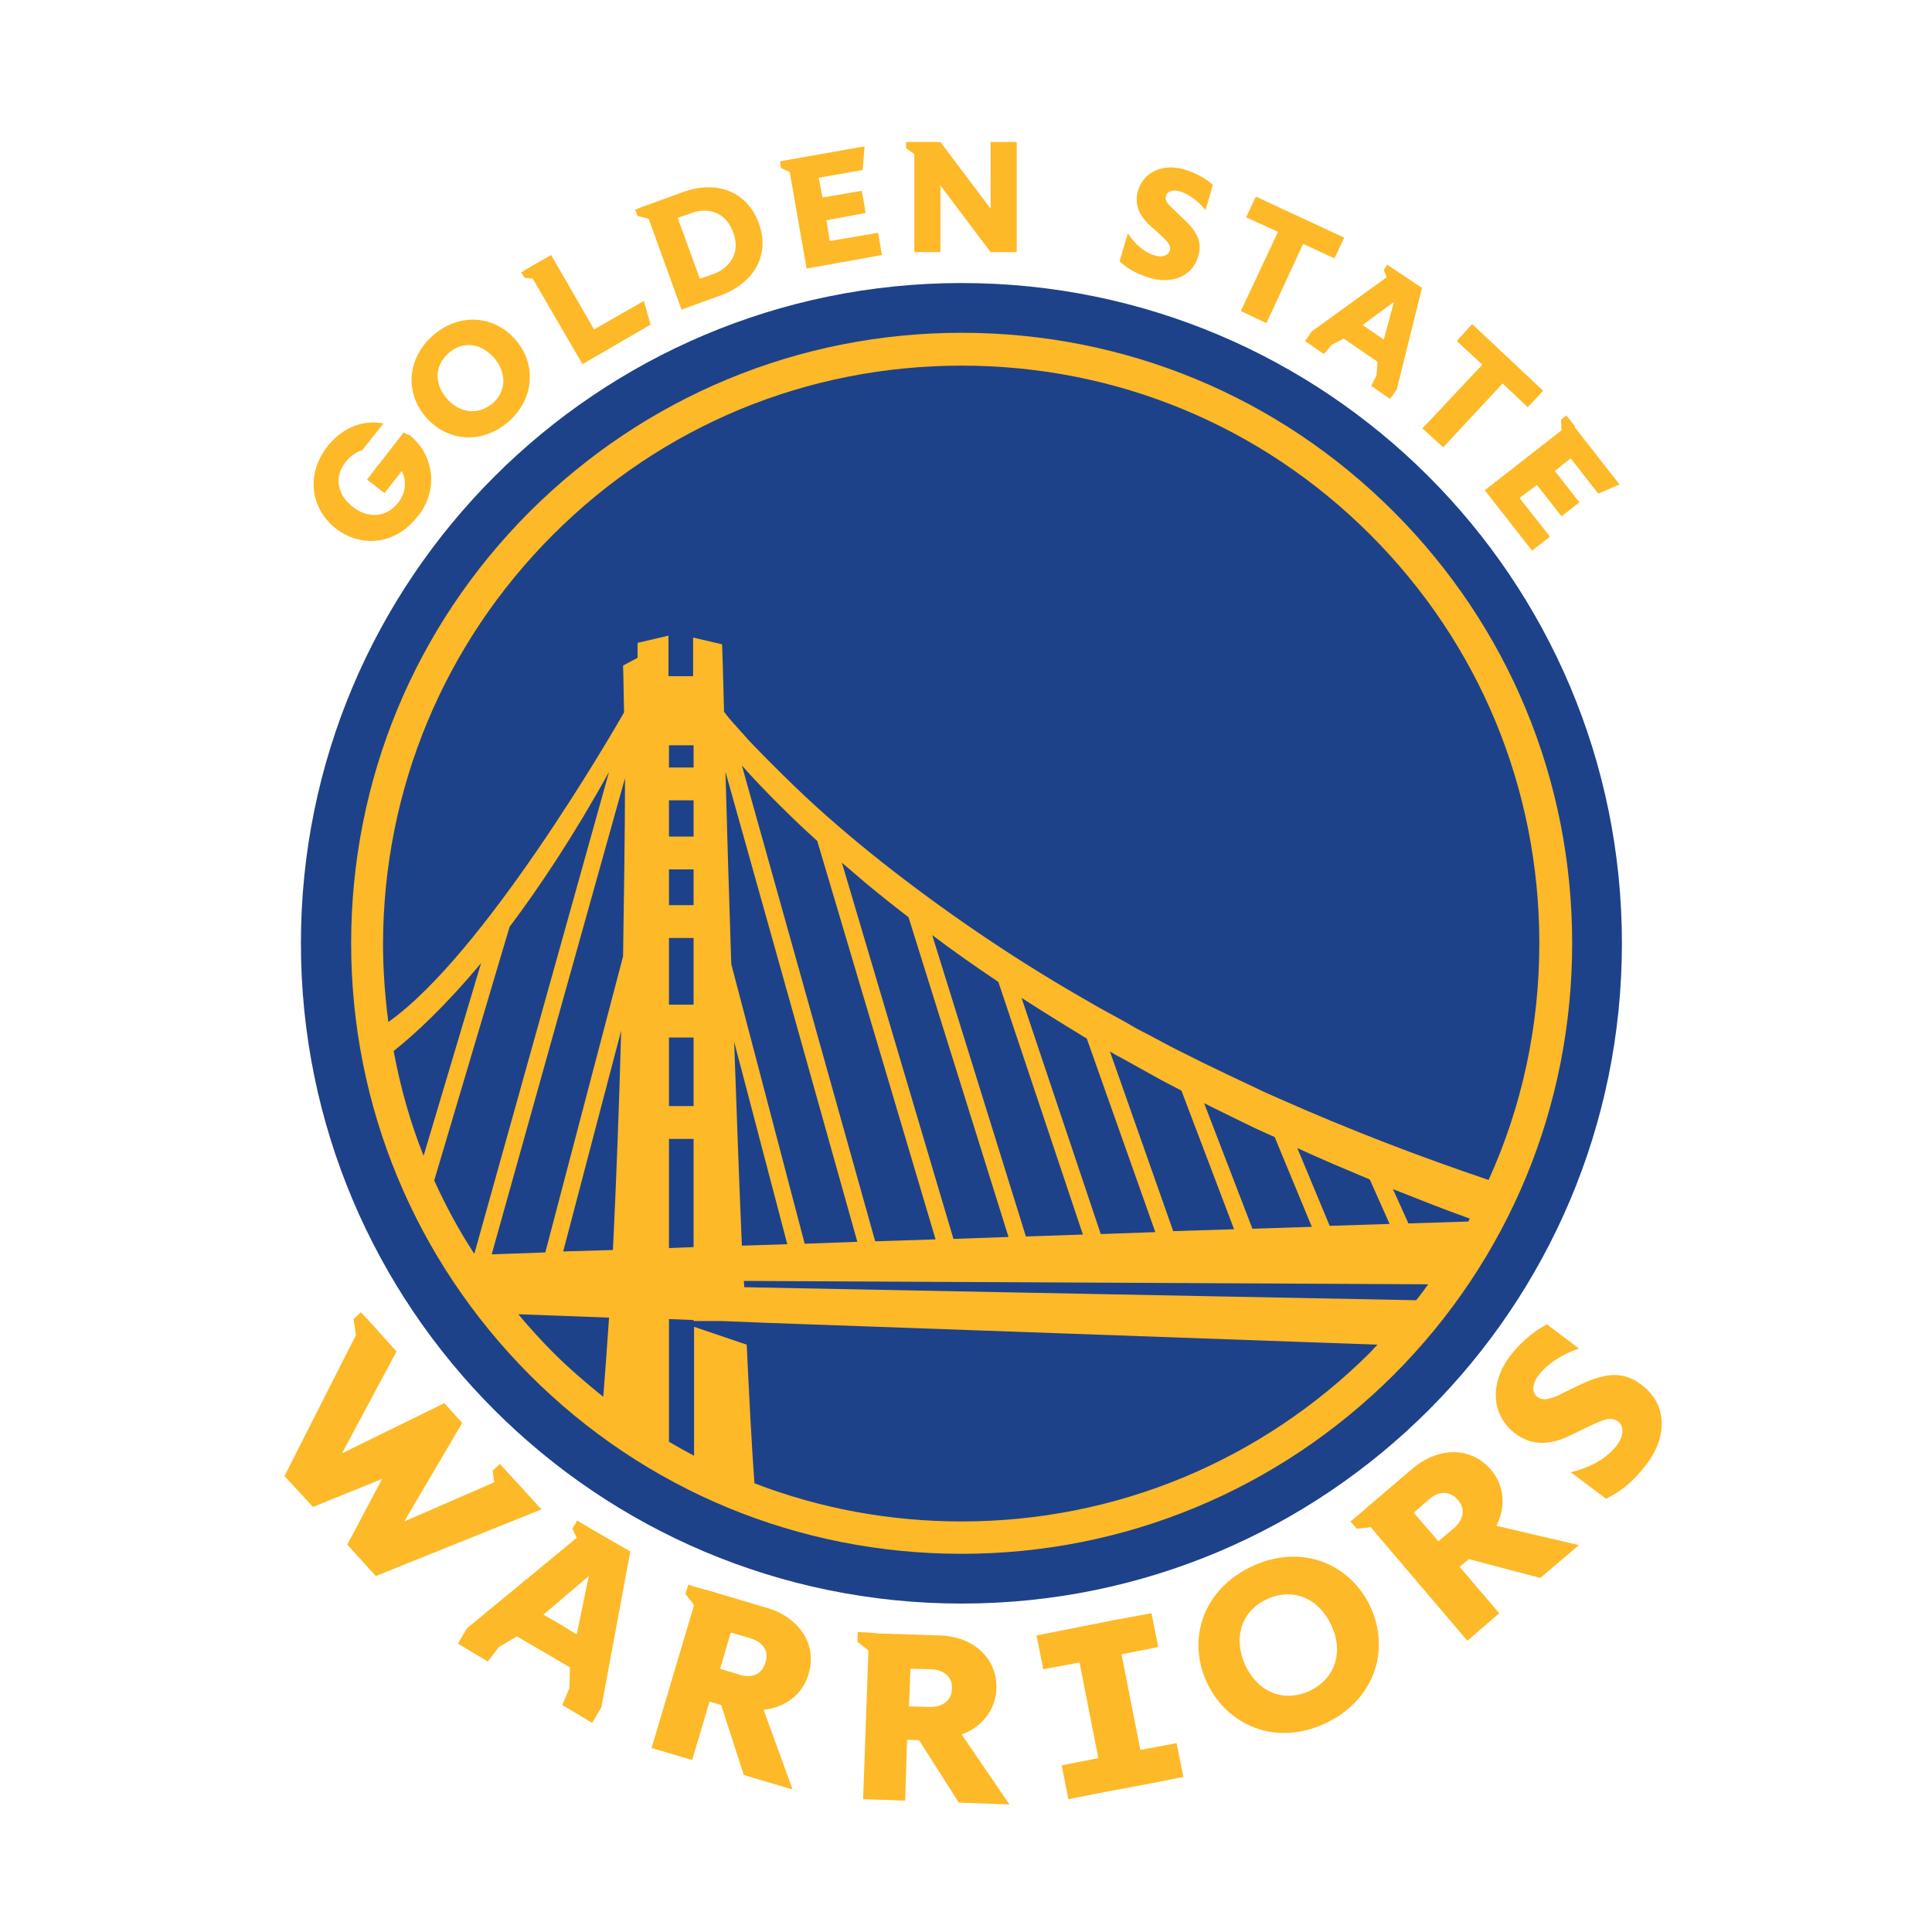
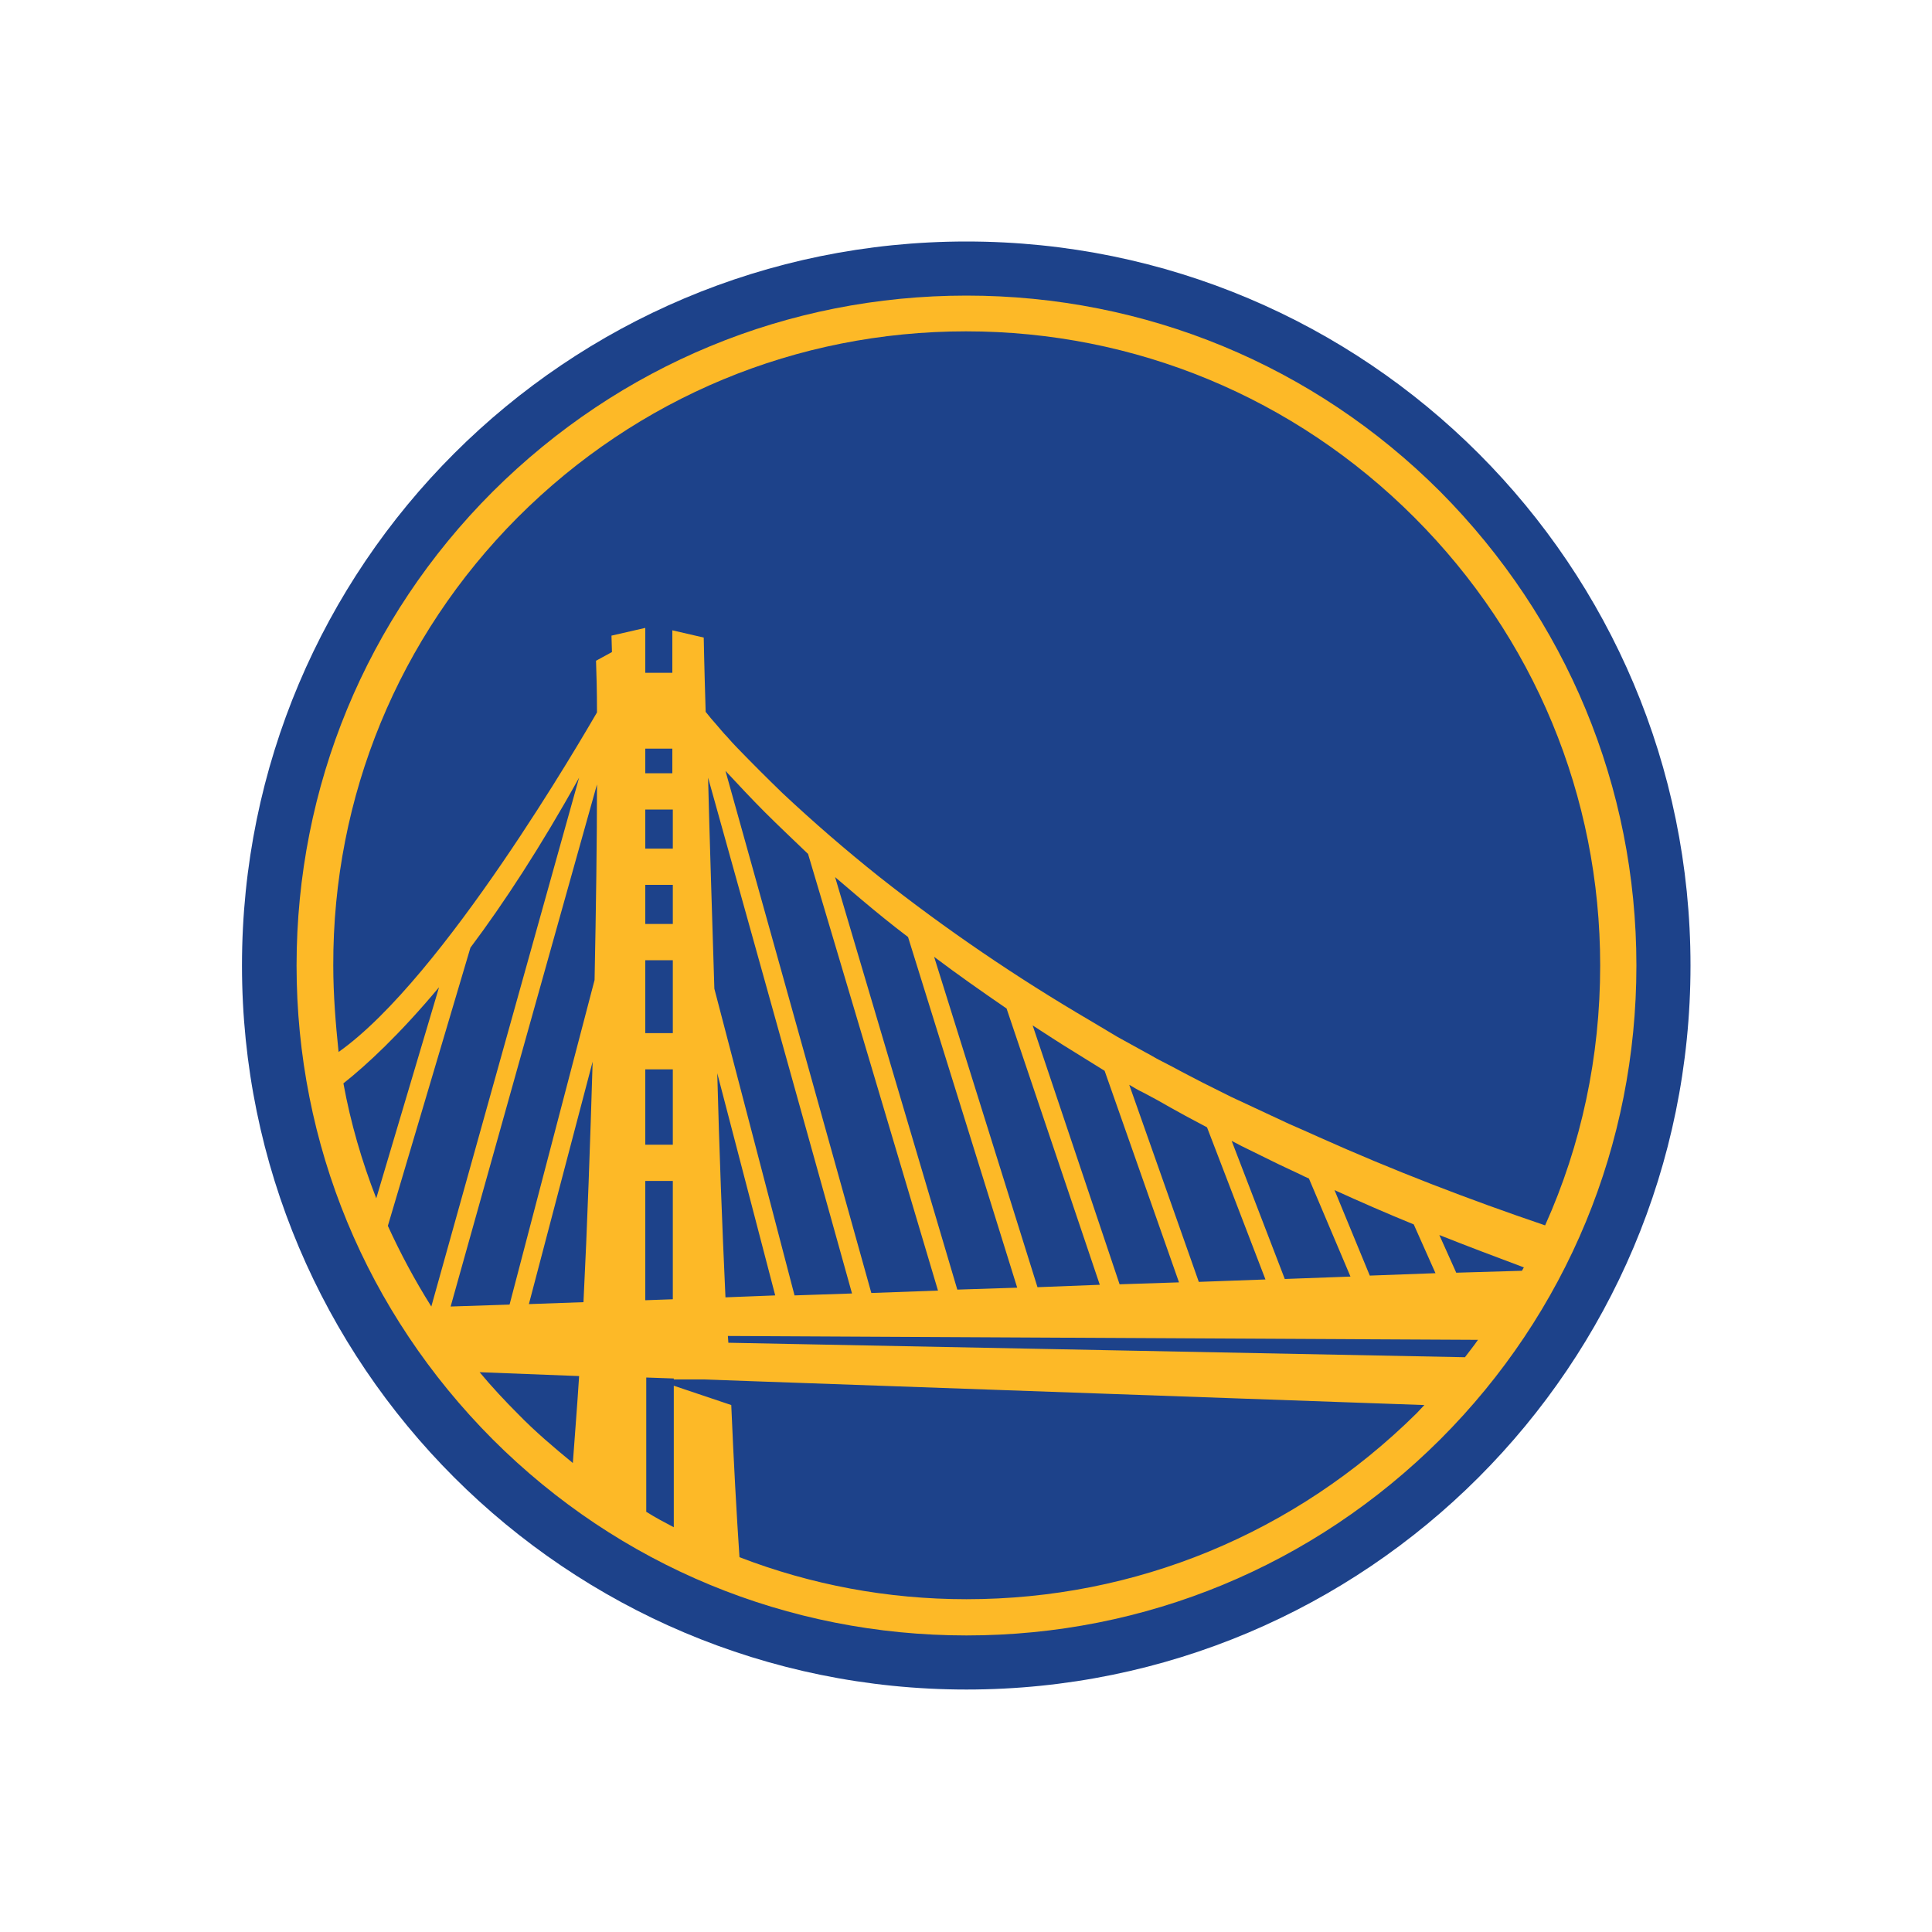
- <svg xmlns="http://www.w3.org/2000/svg" version="1.1" id="Layer_2" x="0px" y="0px" viewBox="0 0 400 400" style="enable-background:new 0 0 400 400;" xml:space="preserve">
-   <style type="text/css">
- 	.st0{fill:#FDB927;}
- 	.st1{fill:#1D428A;}
- </style>
-   <g>
-     <polygon class="st0" points="205.1,43.2 194.7,29.4 190.5,29.4 189.3,29.4 187.6,29.4 187.6,30.7 189.3,31.9 189.3,52.2    194.7,52.2 194.7,38.4 205.1,52.2 210.5,52.2 210.5,29.4 205.1,29.4  " />
-     <polygon class="st0" points="167,55.6 182.6,52.8 181.8,48.2 171.8,49.9 171.1,45.6 179.2,44.1 178.9,42.1 178.4,39.5 170.3,40.9    169.5,36.8 178.6,35.2 179,30.3 164.3,32.9 163.1,33.1 161.5,33.4 161.7,34.8 163.5,35.6  " />
-     <path class="st0" d="M141.1,64.1l8-2.9c7.4-2.7,10.3-8.8,8-15c-2.3-6.3-8.4-9.1-15.8-6.4l-7.1,2.6l-0.9,0.3l-1.8,0.7l0.5,1.3   l2.3,0.6L141.1,64.1z M140.3,45.1l2.9-1c2.9-1.1,6.9-0.6,8.6,4c1.7,4.6-1.1,7.5-4,8.6l-2.9,1L140.3,45.1z" />
-     <polygon class="st0" points="120.6,75.4 134.7,67.2 133.3,62.3 123,68.2 114.1,52.8 110.4,54.9 109.2,55.6 107.9,56.4 108.6,57.5    110.3,57.7  " />
-     <path class="st0" d="M106.7,70.3c-4.3-4.9-11.4-5.7-17-0.9c-5.6,4.9-5.8,12.1-1.5,17c4.3,4.9,11.4,5.8,17.1,0.9   C110.8,82.4,111,75.2,106.7,70.3 M92.5,82.5c-2.6-3-2.6-6.8,0.4-9.4c2.9-2.6,6.7-2.1,9.4,1c2.6,3,2.6,6.9-0.3,9.4   C98.9,86.1,95.1,85.5,92.5,82.5" />
-     <path class="st0" d="M83.6,89.5l-4.5,5.8l-1.2,1.5L76,99.3l3.6,2.8l3.6-4.6c1,2.1,0.9,4.5-0.8,6.6c0,0,0,0,0,0   c-2.4,3.1-6.3,3.3-9.4,0.8c-3.2-2.5-3.9-6.2-1.4-9.3c0.4-0.5,0.8-0.9,1.3-1.3c0.7-0.5,1.4-0.9,2.1-1.1l1.9-2.4l2.4-3l0.1-0.1   c-0.1,0-0.2,0-0.4-0.1c-3.8-0.6-7.7,0.8-10.7,4.2c-0.2,0.2-0.4,0.4-0.5,0.6c-4.6,5.9-3.4,13,1.7,17c5.1,4,12.3,3.5,16.9-2.4   c0.2-0.2,0.3-0.4,0.5-0.6c3-4.2,3-9,0.9-12.8c-0.2-0.4-0.4-0.7-0.7-1.1c-0.7-0.9-1.5-1.8-2.4-2.5C84.2,90,83.9,89.7,83.6,89.5   C83.6,89.5,83.6,89.5,83.6,89.5" />
-     <path class="st0" d="M238,46.6l2,1.8c1.7,1.6,2.5,2.3,2.2,3.5c-0.3,0.9-1.4,1.5-3.1,1c-2.1-0.6-4.1-2.3-5.6-4.6l-1.7,5.8   c1.4,1.3,3.1,2.5,6.5,3.5c4.3,1.2,8.6-0.3,9.8-4.6c1-3.3-0.8-5.6-3.3-7.9l-2.3-2.2c-1.1-1-1.3-1.7-1.1-2.4c0.3-0.9,1.4-1.3,2.8-0.9   c1.5,0.4,3.5,1.6,5.4,3.9l1.5-5.2c-0.8-0.8-2.8-2.3-5.9-3.2c-4.7-1.4-8.5,0.7-9.6,4.4C234.9,42,235.6,44.4,238,46.6" />
-     <polygon class="st0" points="256.9,64.4 262.2,66.9 269.8,50.5 276.3,53.5 278.3,49.2 260,40.7 258,45 264.6,48  " />
-     <path class="st0" d="M271.6,68.6l-1.4,2l3.9,2.7l1.6-1.9l2.5-1.3l3.5,2.4l3.5,2.4l-0.2,2.8l-1.1,2.2l3.9,2.7l1.4-2l5.2-21l-2.7-1.8   l-2.1-1.4l-0.6-0.4l-1.8-1.2l-0.7,1.1l0.6,1.5L271.6,68.6z M288.6,62.5l-2.1,7.8l-2.2-1.5l-2.2-1.5L288.6,62.5z" />
-     <polygon class="st0" points="301.6,70.6 306.9,75.5 294.5,88.7 298.8,92.6 311.1,79.4 316.3,84.3 319.5,80.9 304.8,67.1  " />
-     <polygon class="st0" points="318.2,100.4 323.3,106.9 327,104 321.9,97.5 325.2,94.9 330.9,102.2 335.3,100.3 326,88.4 326.1,88.3    324.3,86 323.2,86.9 323.3,89.1 307.4,101.5 317.2,114 320.9,111.1 314.6,103.1  " />
-     <path class="st1" d="M335.8,195.3c0,75.5-61.2,136.7-136.7,136.7S62.3,270.8,62.3,195.3S123.6,58.6,199.1,58.6   S335.8,119.8,335.8,195.3" />
-     <path class="st0" d="M288.5,105.9c-23.9-23.9-55.7-37-89.4-37s-65.5,13.2-89.4,37c-23.9,23.9-37,55.7-37,89.4s13.2,65.5,37,89.4   c23.9,23.9,55.7,37,89.4,37s65.5-13.2,89.4-37c23.9-23.9,37-55.7,37-89.4S312.4,129.8,288.5,105.9 M114.5,110.7   c22.6-22.6,52.6-35,84.6-35c32,0,62,12.4,84.6,35c22.6,22.6,35,52.6,35,84.6c0,17.2-3.6,33.8-10.5,49   c-14.5-4.9-28.8-10.4-42.8-16.6c-1.8-0.8-3.7-1.6-5.5-2.5l-5.5-2.6l-2.7-1.3l-2.7-1.3l-5.4-2.7c-1.8-0.9-3.6-1.9-5.3-2.8l-2.7-1.4   c-0.9-0.5-1.8-1-2.6-1.5l-5.3-2.9l-5.2-3c-13.9-8.1-27.2-17.2-39.9-27.2c-6.3-5-12.4-10.2-18.2-15.8c-2.9-2.8-5.7-5.6-8.5-8.5   c-0.7-0.7-1.4-1.5-2-2.2c-0.7-0.7-1.3-1.5-2-2.2c-0.7-0.8-1.3-1.5-1.9-2.3c0,0-0.1-0.1-0.1-0.1c-0.2-8.8-0.4-14-0.4-14l-6-1.4l0,8   h-5.1l0-8.4l-6.4,1.5l0,3.1l-3,1.6c0.1,2.5,0.1,5.8,0.2,9.7c-2.4,4.2-28.9,50-48.8,64.1c-0.7-5.4-1.1-10.8-1.1-16.3   C79.4,163.4,91.9,133.3,114.5,110.7 M271.6,254l-12.3,0.4l-10-26l2,1l5.5,2.7c1.8,0.9,3.7,1.8,5.5,2.6c0.5,0.2,1.1,0.5,1.6,0.7   L271.6,254z M268.6,237.7c5,2.3,10,4.4,15,6.5l4.1,9.2l-12.4,0.4L268.6,237.7z M255.5,254.5l-12.6,0.4l-13.1-37.2   c0.8,0.5,1.7,1,2.5,1.4l2.7,1.5c1.8,1,3.6,2,5.4,3l4.2,2.2L255.5,254.5z M239.2,255.1l-11.3,0.4l-16.4-48.9c2.5,1.6,5,3.2,7.6,4.8   l5.2,3.2l0.7,0.4L239.2,255.1z M224.2,255.6l-11.8,0.4L193,193.6c4.5,3.4,9.1,6.6,13.7,9.7L224.2,255.6z M208.8,256.1l-11.4,0.4   l-23.1-77.9c1.6,1.4,3.3,2.8,4.9,4.2c2.9,2.4,5.9,4.8,8.9,7.1L208.8,256.1z M193.7,256.6l-12.5,0.4l-27.6-98.5   c2.4,2.7,4.9,5.3,7.4,7.8c2.7,2.7,5.4,5.3,8.2,7.8L193.7,256.6z M177.5,257.1l-10.9,0.4l-15.2-57.9c-0.5-14.9-0.9-28.7-1.2-39.8   L177.5,257.1z M163,257.6l-9.4,0.3c-0.6-13.8-1.1-28.2-1.6-42.2L163,257.6z M295.7,265.9c-0.8,1.1-1.6,2.2-2.5,3.3l-139.1-2.7   l-0.1-1.3L295.7,265.9z M291.6,253.3l-3.2-7.1c5.3,2.1,10.6,4.2,15.9,6.1c-0.1,0.2-0.2,0.4-0.3,0.6L291.6,253.3z M143.6,165.8   l0,7.4H138v6.8h5.6l0,7.4H138v6.8h5.6l0,13.8H138v6.8h5.6l0,14.2H138v6.8h5.6l0,22.4l-5.1,0.2l0-104.1h5.1l0,4.6H138v6.8H143.6z    M89.9,244.4l15.6-52.5c6.3-8.4,13.3-18.9,20.6-32.1l-27.9,99.8C95,254.7,92.3,249.7,89.9,244.4 M87.7,239.3   c-2.8-7-4.8-14.2-6.2-21.7c4.4-3.5,10.6-9.2,18.1-18.2L87.7,239.3z M129.4,161.1c0,10.6-0.2,23.3-0.4,36.9l-16.1,61.3l-11.1,0.4   L129.4,161.1z M128.6,213.4c-0.4,15.2-1,30.9-1.7,45.4l-10.3,0.3L128.6,213.4z M107.3,272.1l18.8,0.7c-0.4,5.8-0.8,11.3-1.2,16.4   c-3.6-2.9-7.1-5.9-10.4-9.2C111.9,277.4,109.6,274.8,107.3,272.1 M199.1,315c-14.9,0-29.4-2.7-42.9-7.9c-0.6-8.2-1.1-18-1.6-28.7   l-10.9-3.7l0,26.7c-1.7-0.9-3.5-1.9-5.2-2.9l0-25.4l5.1,0.2v0.2l5.6,0l10.1,0.4l125.9,4.5c-0.5,0.5-1,1-1.5,1.6   C261.1,302.5,231,315,199.1,315" />
-     <polygon class="st0" points="239.8,341 238.4,334 230.8,335.4 222.2,337.1 214.6,338.6 216,345.6 223.5,344.2 227.4,364    219.8,365.5 221.2,372.5 228.8,371 237.4,369.4 245,367.9 243.6,360.9 236.1,362.3 232.2,342.5  " />
-     <path class="st0" d="M283.7,332.6c4.2,9,0.9,19.4-9.3,24.2c-10.2,4.8-20.3,0.5-24.5-8.4c-4.2-9-0.9-19.3,9.3-24.1   C269.4,319.5,279.5,323.7,283.7,332.6 M275.6,336.4c-2.6-5.5-7.9-7.8-13.3-5.3c-5.4,2.5-7,8.1-4.5,13.6c2.5,5.5,7.8,7.9,13.3,5.4   C276.6,347.5,278.2,341.8,275.6,336.4" />
-     <path class="st0" d="M308.7,304.3c-4.3-5-11.1-4.6-16.2-0.3l-9.6,8.2l-1.5,1.3l-1.8,1.5l1.3,1.5l2.9-0.3l20,23.5l6.6-5.7l-8.2-9.6   l1.9-1.6l14.8,3.9l8-6.8l-17.1-4C311.8,312.1,311.5,307.6,308.7,304.3 M300.9,316.5l-3.1,2.6l-5.1-5.9l3.2-2.8   c1.8-1.6,4.2-1.9,5.9,0.1C303.6,312.5,302.9,314.8,300.9,316.5" />
-     <path class="st0" d="M341,303c-3.2,4.3-5.9,6-8.5,7.3l-7.3-5.5c4-0.9,7.5-2.9,9.5-5.5c1.6-2.1,1.5-4.1,0.3-5   c-1.5-1.1-3-0.4-6.2,1.1l-3.7,1.8c-4.5,2.2-8.3,2-11.5-0.5c-4.6-3.5-5.4-10-1-15.9c2.9-3.8,6.2-5.9,7.7-6.6l6.6,5   c-4.3,1.5-6.9,3.6-8.4,5.6c-1.3,1.7-1.4,3.6-0.2,4.4c0.9,0.7,2,0.7,4.1-0.2l4.3-2.1c4.6-2.2,8.8-3.5,13-0.3   C345.3,290.6,345.2,297.5,341,303" />
-     <path class="st0" d="M206.3,349.7c0.2-6.6-5-10.9-11.7-11.1l-12.6-0.4L180,338l-2.4-0.1l-0.1,2l2.3,1.8l-1.1,30.8l8.7,0.3l0.4-12.6   l2.5,0.1l8.2,12.9l10.5,0.4l-9.9-14.5C203.3,357.6,206.1,354,206.3,349.7 M192.3,353.4l-4.1-0.1l0.3-7.8l4.3,0.1   c2.4,0.1,4.4,1.4,4.3,4C197,352.3,194.9,353.5,192.3,353.4" />
-     <path class="st0" d="M167.4,346.6c1.9-6.3-2.1-11.8-8.6-13.7l-12.1-3.6l-1.9-0.5l-2.3-0.7l-0.6,1.9l1.8,2.3l-8.8,29.6l8.4,2.5   l3.6-12.1l2.4,0.7l4.7,14.5l10.1,3l-6-16.5C162.6,353.5,166.2,350.8,167.4,346.6 M153,346.7l-3.9-1.2l2.2-7.5l4.1,1.2   c2.3,0.7,3.9,2.4,3.1,4.9C157.8,346.8,155.5,347.5,153,346.7" />
-     <path class="st0" d="M126.3,318.8l-3.1-1.8l-1.2-0.7l-2.5-1.5l-1,1.7l0.9,1.9l-22.7,18.7l-1.9,3.2l6.2,3.7l2.3-3l3.7-2.2l5.5,3.2   l5.5,3.2l-0.1,4.3l-1.5,3.5l6.2,3.7l1.9-3.2l6-32.3L126.3,318.8z M116,336.3l-3.5-2l9.4-8l-2.5,12.1L116,336.3z" />
-     <polygon class="st0" points="105.7,305.5 105.7,305.5 103.5,303.1 102,304.5 102.3,306.9 83.7,315 95.7,294.6 92,290.5 70.8,300.9    82.1,279.8 75.6,272.6 75.6,272.6 74.7,271.7 73.2,273.1 73.7,276.4 58.9,305.6 64.8,312 79.1,306.2 71.9,319.8 77.8,326.3    112.1,312.5  " />
-   </g>
+ <svg xmlns="http://www.w3.org/2000/svg" height="400.0" width="400.0">
+   <path d="M350,199.9c0,82.8 -67.1,149.9 -149.9,149.9s-150,-67.1 -150,-149.9S117.2,50 200.1,50S350,117.1 350,199.9" fill="#1d428a" fill-opacity="1.0" />
+   <path d="M298.2,101.8c-26.2,-26.2 -61.1,-40.6 -98.1,-40.6s-71.8,14.4 -98.1,40.6c-26.2,26.2 -40.6,61.1 -40.6,98.1s14.4,71.8 40.6,98.1c26.2,26.2 61.1,40.6 98.1,40.6s71.8,-14.4 98.1,-40.6c26.2,-26.2 40.6,-61.1 40.6,-98.1S324.3,128.1 298.2,101.8M107.2,107.1c24.8,-24.8 57.7,-38.5 92.8,-38.5c35,0 68,13.7 92.8,38.5s38.5,57.7 38.5,92.8c0,18.9 -3.9,37.1 -11.4,53.8c-15.9,-5.4 -31.5,-11.4 -46.9,-18.3c-2,-0.9 -4,-1.8 -6.1,-2.7l-6,-2.8l-3,-1.4l-3,-1.4l-6,-3c-1.9,-1 -3.9,-2 -5.9,-3.1l-2.9,-1.5c-1,-0.5 -1.9,-1.1 -2.9,-1.6l-5.8,-3.2l-5.7,-3.4c-15.2,-8.9 -29.9,-18.9 -43.7,-29.8c-6.9,-5.5 -13.6,-11.3 -20,-17.3c-3.2,-3.1 -6.3,-6.2 -9.3,-9.3c-0.8,-0.8 -1.5,-1.6 -2.2,-2.4c-0.8,-0.8 -1.4,-1.6 -2.2,-2.5c-0.8,-0.9 -1.4,-1.6 -2.1,-2.5l-0.1,-0.1c-0.3,-9.6 -0.4,-15.4 -0.4,-15.4l-6.5,-1.5v8.8h-5.6V130l-7,1.6l0.1,3.4l-3.3,1.8c0.1,2.8 0.2,6.3 0.2,10.7c-2.7,4.6 -31.7,54.9 -53.5,70.3C69.5,212 69,206 69,199.9C68.9,164.9 82.5,131.9 107.2,107.1M279.6,264.3l-13.6,0.5l-11,-28.6l2.1,1.1l6.1,3c2,1 4,1.9 6.1,2.9c0.6,0.3 1.2,0.6 1.7,0.8L279.6,264.3zM276.3,246.4c5.5,2.5 11,4.9 16.4,7.1l4.5,10.1l-13.6,0.5L276.3,246.4zM262,264.9l-13.8,0.5l-14.4,-40.8c0.9,0.5 1.8,1.1 2.7,1.5l3,1.6c1.9,1.1 3.9,2.2 5.9,3.3l4.5,2.4L262,264.9zM244.1,265.5l-12.3,0.4l-18,-53.6c2.8,1.8 5.5,3.6 8.3,5.3l5.8,3.6l0.8,0.5L244.1,265.5zM227.7,266l-12.9,0.5l-21.4,-68.4c4.9,3.7 9.9,7.2 15,10.7L227.7,266zM210.6,266.6l-12.4,0.4l-25.3,-85.4c1.8,1.5 3.6,3.1 5.4,4.6c3.2,2.7 6.4,5.3 9.7,7.8L210.6,266.6zM194.2,267.2l-13.8,0.5l-30.2,-108.1c2.7,2.9 5.4,5.8 8.2,8.6c2.9,2.9 6,5.8 8.9,8.6L194.2,267.2zM176.4,267.8l-11.9,0.4l-16.6,-63.5c-0.5,-16.4 -1,-31.5 -1.3,-43.7L176.4,267.8zM160.5,268.2l-10.3,0.4c-0.7,-15.1 -1.3,-31 -1.7,-46.4L160.5,268.2zM306,277.4c-0.9,1.3 -1.8,2.4 -2.7,3.6l-152.5,-3l-0.1,-1.4L306,277.4zM301.5,263.5l-3.5,-7.8c5.8,2.3 11.6,4.5 17.5,6.7c-0.1,0.2 -0.3,0.5 -0.4,0.7L301.5,263.5zM139.3,167.6v8.1h-6.2v7.5h6.2v8.1h-6.2v7.5h6.2v15.1h-6.2v7.5h6.2V237h-6.2v7.5h6.2V269l-5.7,0.2V155h5.6v5.1H133v7.5L139.3,167.6L139.3,167.6zM80.3,253.8l17.1,-57.6c6.9,-9.2 14.5,-20.8 22.5,-35.2L89.3,270.5C85.9,265.1 82.9,259.5 80.3,253.8M77.9,248.1c-3,-7.7 -5.3,-15.6 -6.8,-23.8c4.8,-3.8 11.6,-10.1 19.8,-19.9L77.9,248.1zM123.6,162.4c0,11.5 -0.2,25.6 -0.5,40.5l-17.6,67.2l-12.2,0.4L123.6,162.4zM122.7,219.8c-0.5,16.6 -1.1,33.9 -1.9,49.8l-11.3,0.4L122.7,219.8zM99.3,284.1l20.6,0.8c-0.4,6.3 -0.9,12.4 -1.3,18c-3.9,-3.2 -7.8,-6.5 -11.3,-10.1C104.5,290 101.8,287.1 99.3,284.1M200.1,331.1c-16.4,0 -32.2,-3 -47,-8.7c-0.6,-8.9 -1.2,-19.7 -1.7,-31.5l-11.9,-4v29.3c-1.9,-1 -3.8,-2 -5.7,-3.2v-27.8l5.7,0.2v0.2h6.2l11.1,0.4l138.1,4.9c-0.6,0.6 -1.1,1.2 -1.6,1.7C268.1,317.5 235.1,331.1 200.1,331.1" fill="#fdb927" fill-opacity="1.0" />
</svg>
